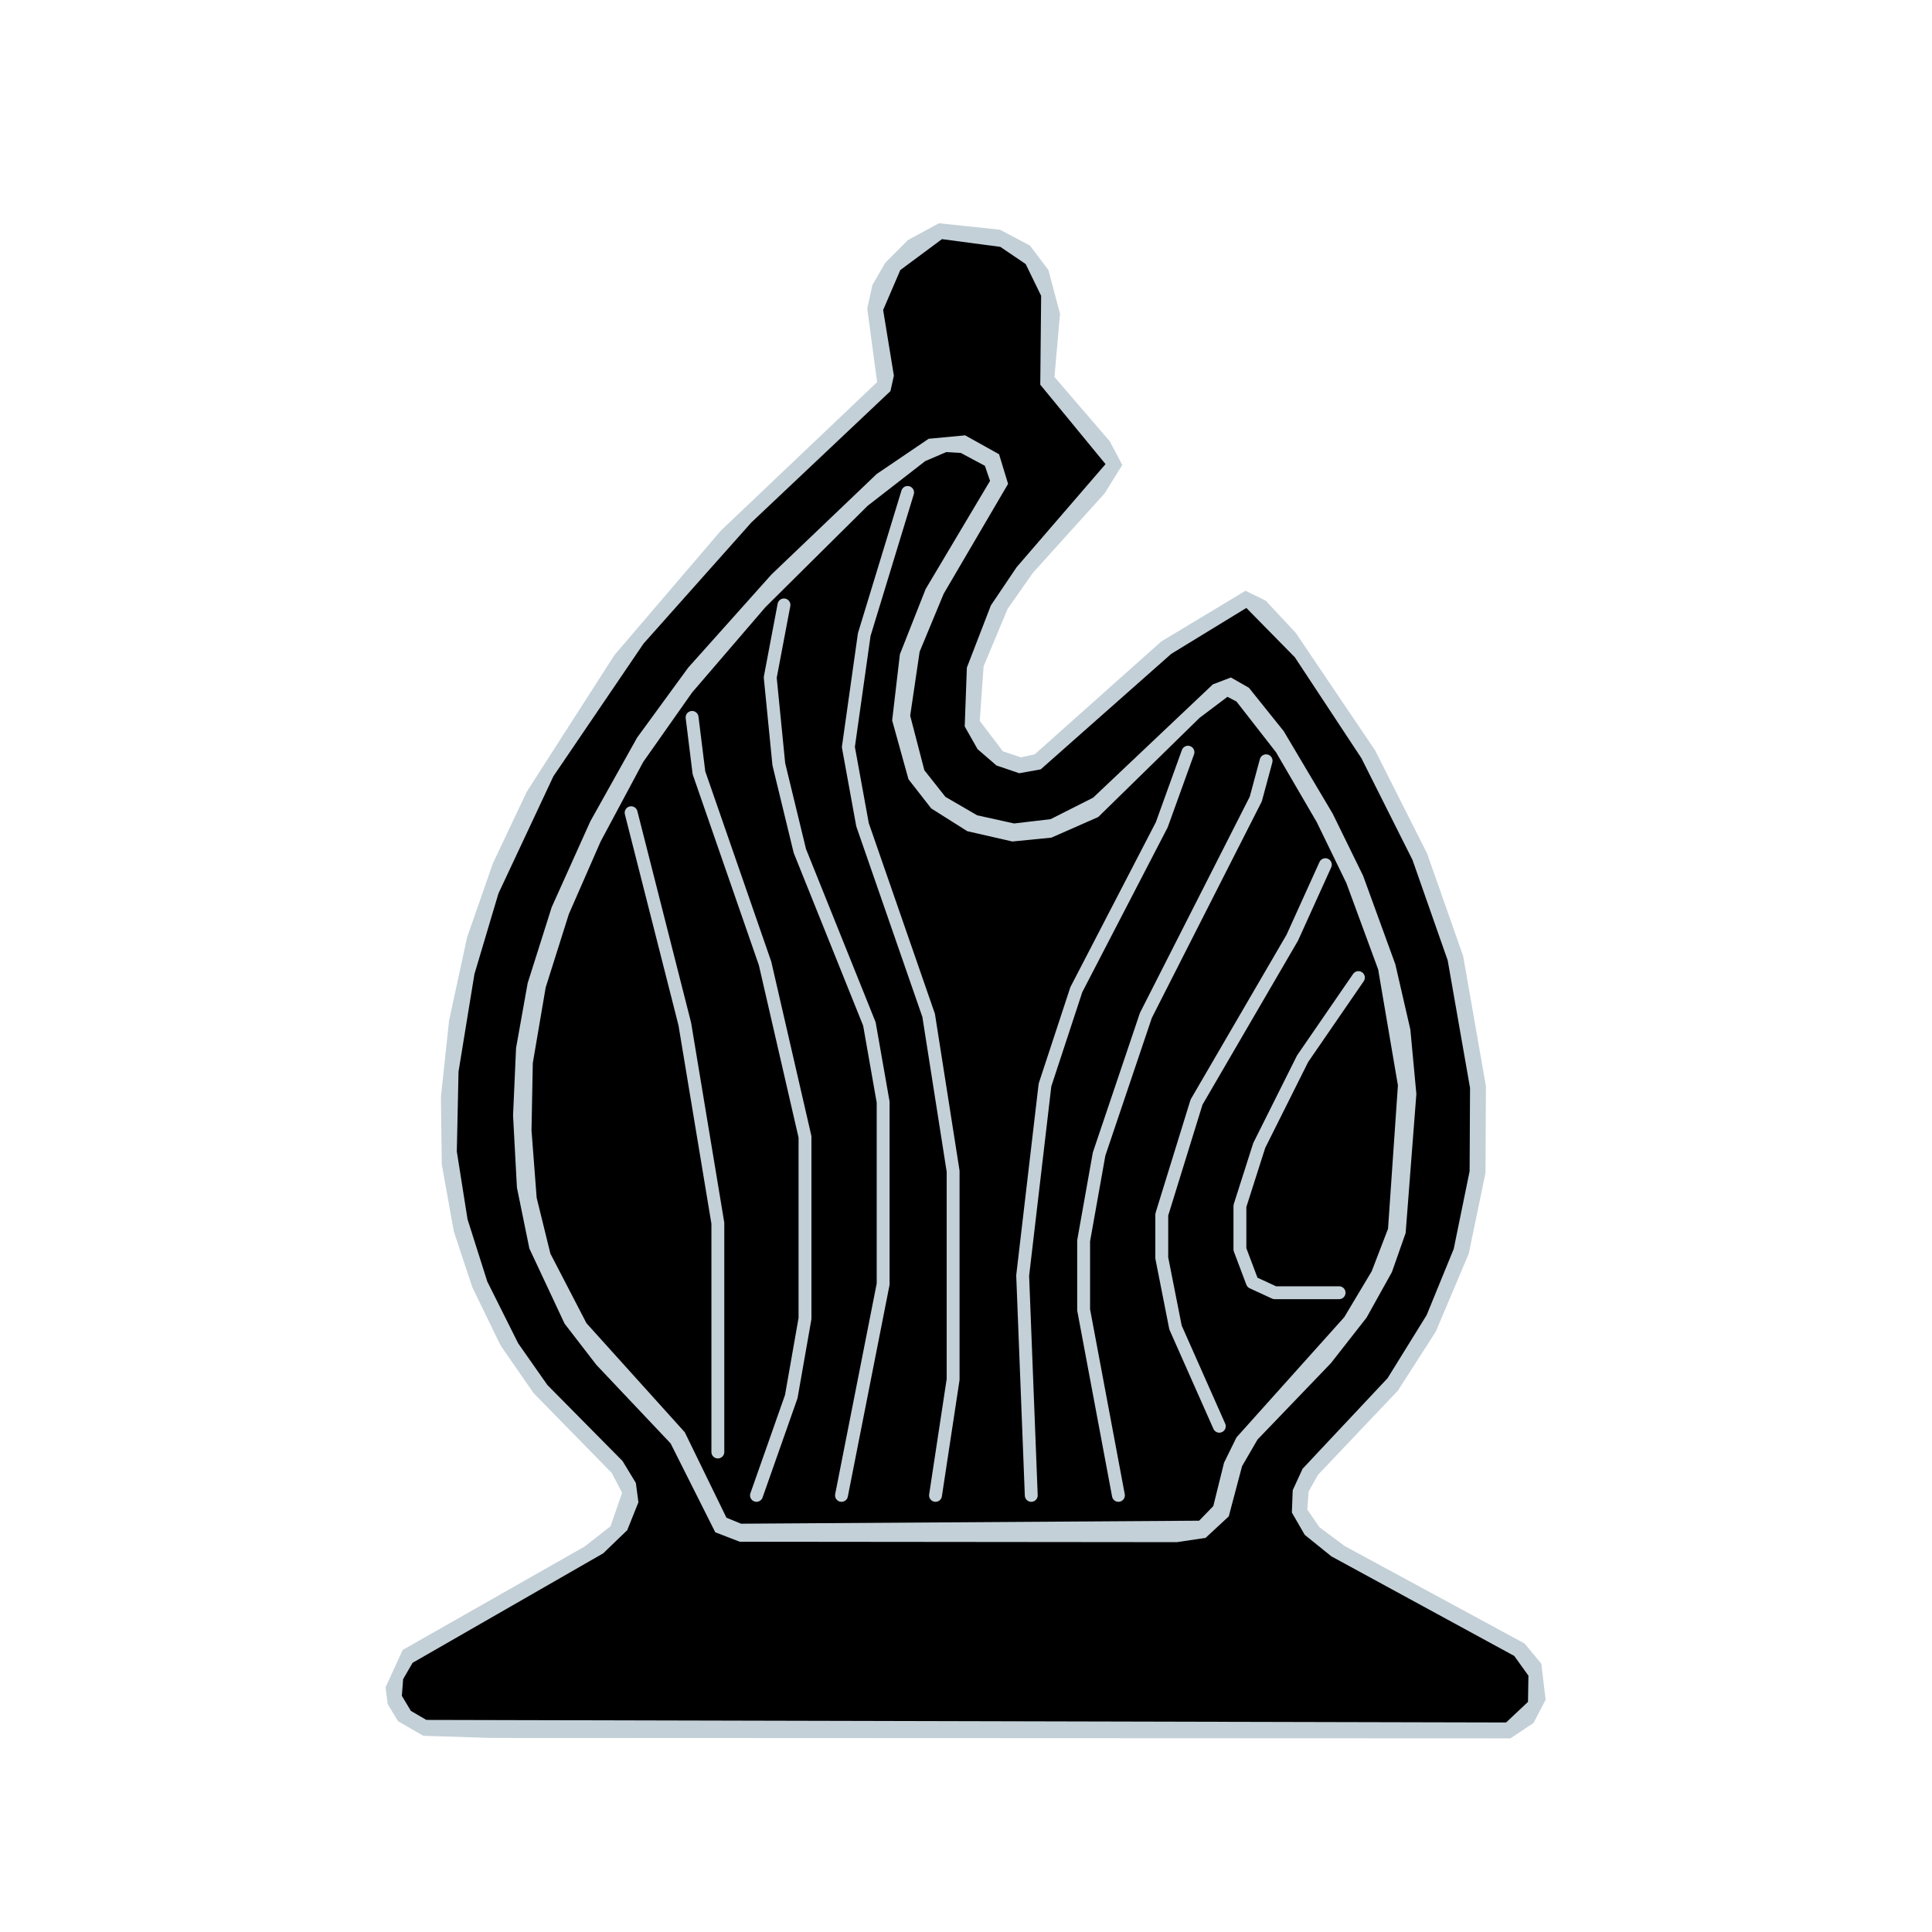
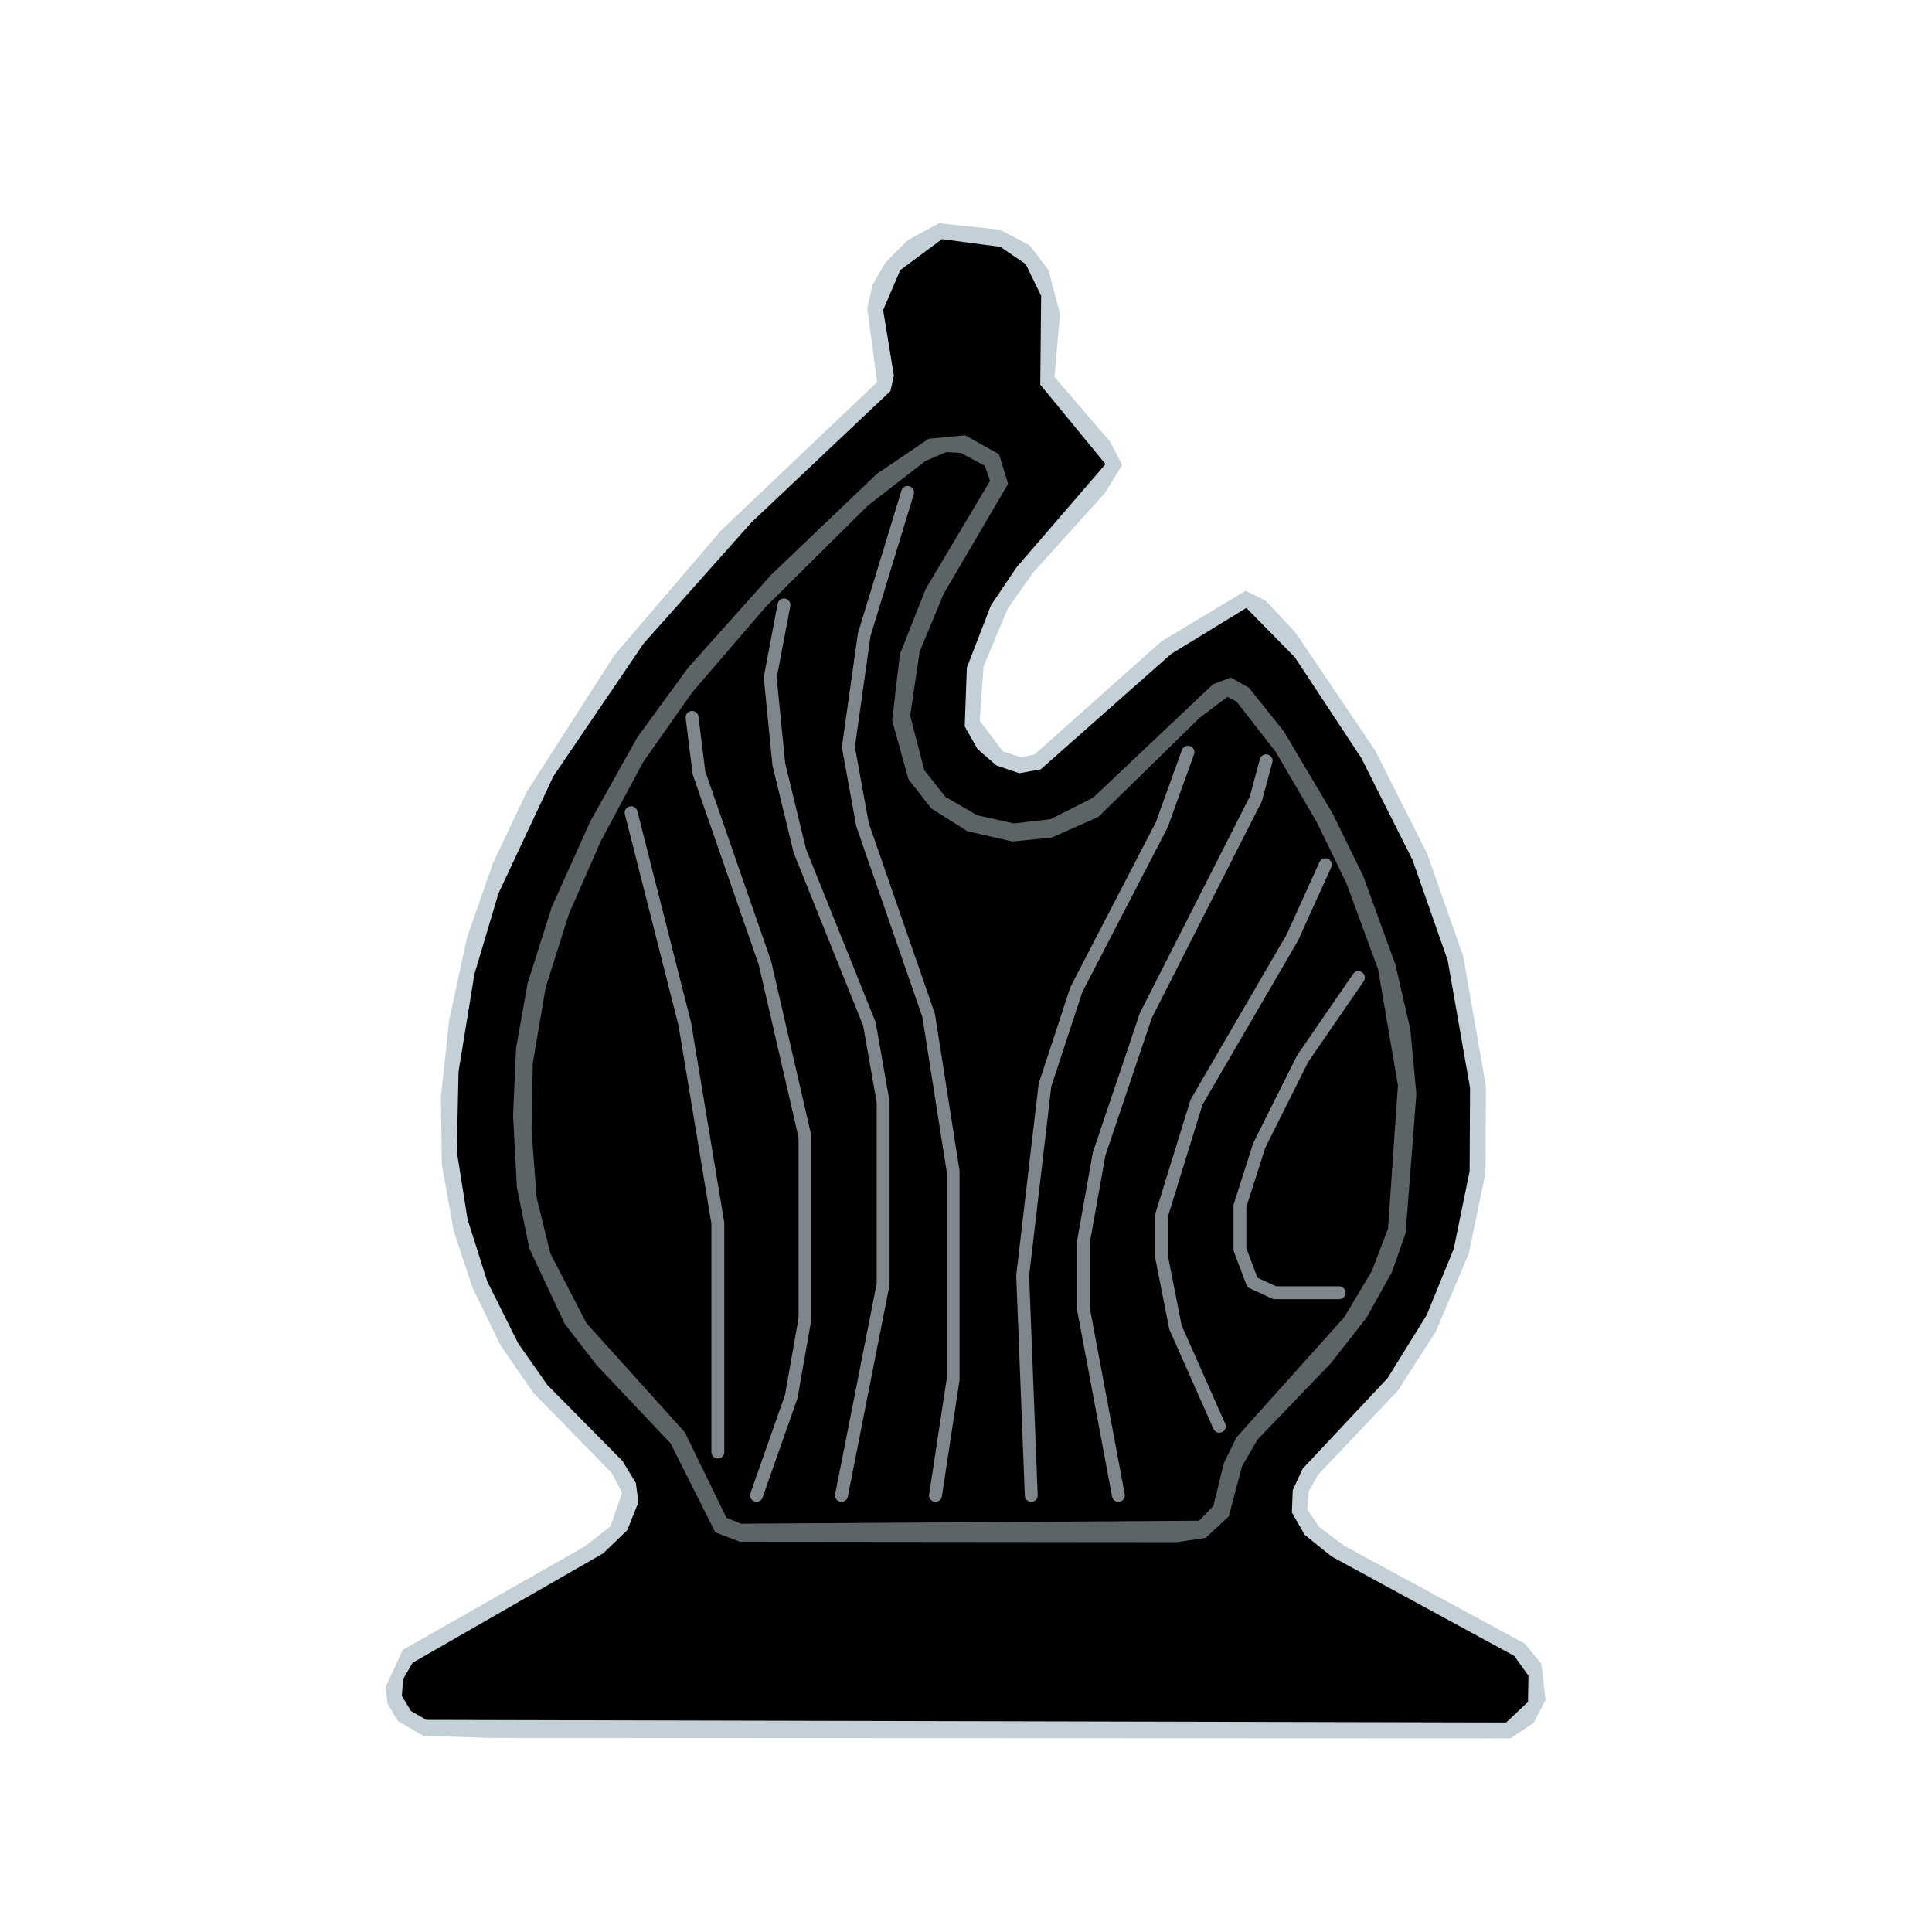
<svg xmlns="http://www.w3.org/2000/svg" viewBox="0 0 45 45" width="45" height="45">
  <path fill="#c3d0d8" d="M14.22 35.55L14.49 34.77L14.25 34.31L12.43 32.45L11.66 31.34L11 29.98L10.57 28.68L10.29 27.12L10.27 25.55L10.46 23.77L10.88 21.83L11.48 20.11L12.27 18.44L14.31 15.26L16.79 12.36L20.43 8.9L20.2 7.19L20.32 6.64L20.62 6.12L21.15 5.59L21.87 5.2L23.29 5.35L23.99 5.72L24.42 6.29L24.69 7.31L24.56 8.78L25.85 10.28L26.14 10.83L25.73 11.49L24.06 13.34L23.47 14.18L22.91 15.52L22.82 16.79L23.36 17.5L23.78 17.64L24.1 17.57L27.05 14.94L29.01 13.76L29.48 13.99L30.18 14.74L32.03 17.48L33.24 19.88L34.08 22.27L34.61 25.3L34.6 27.32L34.21 29.2L33.44 31.02L32.56 32.39L30.7 34.35L30.48 34.74L30.45 35.16L30.73 35.57L31.32 36.01L35.51 38.28L35.9 38.75L36 39.59L35.72 40.13L35.18 40.49L11.45 40.48L9.86 40.43L9.27 40.09L9.03 39.69L8.98 39.3L9.38 38.43L13.62 36.02Z" />
  <path fill="#000" d="M9.93 40.06L9.57 39.85L9.36 39.5L9.39 39.11L9.61 38.73L14.05 36.18L14.61 35.64L14.87 34.99L14.81 34.54L14.5 34.03L12.75 32.26L12.07 31.29L11.35 29.85L10.89 28.4L10.64 26.82L10.68 24.96L11.05 22.69L11.61 20.81L12.89 18.08L14.99 14.99L17.5 12.17L20.74 9.11L20.82 8.75L20.57 7.22L20.97 6.29L21.94 5.57L23.3 5.75L23.89 6.15L24.25 6.89L24.23 8.96L25.75 10.81L23.68 13.21L23.08 14.1L22.52 15.55L22.47 16.92L22.77 17.45L23.21 17.83L23.74 18.01L24.24 17.92L27.28 15.23L29.03 14.16L30.16 15.31L31.71 17.66L32.9 20.03L33.72 22.37L34.24 25.34L34.23 27.28L33.86 29.09L33.23 30.63L32.32 32.1L30.34 34.21L30.11 34.71L30.09 35.23L30.39 35.75L31.01 36.25L35.27 38.57L35.6 39.03L35.59 39.64L35.08 40.12ZM35.65 39.47L35.65 39.47L35.65 39.47Z" />
-   <path fill="#c3d0d8" d="M16.66 35.69L15.62 33.62L13.89 31.79L13.15 30.83L12.33 29.08L12.04 27.66L11.95 25.98L12.02 24.41L12.29 22.9L12.85 21.13L13.75 19.13L14.84 17.18L16.03 15.55L17.97 13.38L20.42 11.04L21.63 10.22L22.48 10.14L23.27 10.58L23.48 11.27L21.98 13.83L21.42 15.18L21.2 16.67L21.53 17.94L22.02 18.56L22.76 18.99L23.62 19.18L24.47 19.08L25.46 18.58L28.25 15.94L28.67 15.78L29.09 16.02L29.9 17.03L31.04 18.95L31.75 20.4L32.5 22.46L32.85 23.98L32.99 25.48L32.74 28.72L32.42 29.63L31.83 30.69L31 31.75L29.29 33.53L28.93 34.15L28.62 35.32L28.08 35.82L27.41 35.92L17.23 35.91ZM15.95 33.36L16.92 35.35L17.26 35.49L27.93 35.42L28.26 35.08L28.51 34.07L28.8 33.48L31.31 30.68L31.95 29.61L32.33 28.62L32.56 25.28L32.1 22.58L31.36 20.57L30.67 19.15L29.72 17.52L28.8 16.34L28.59 16.23L27.94 16.72L25.58 19.03L24.49 19.51L23.58 19.6L22.53 19.36L21.69 18.83L21.16 18.15L20.78 16.78L20.96 15.24L21.56 13.72L23.06 11.2L22.94 10.85L22.38 10.55L22.04 10.53L21.55 10.74L20.21 11.78L17.83 14.14L16.12 16.13L14.98 17.75L13.99 19.6L13.25 21.29L12.71 23L12.41 24.76L12.38 26.33L12.5 27.9L12.82 29.2L13.66 30.82Z" />
-   <path fill="none" stroke="#c3d0d8" stroke-width="0.3" stroke-linecap="round" stroke-linejoin="round" d="M21.14 11.47L20.13 14.78L19.76 17.4L20.09 19.21L21.63 23.65L22.2 27.28L22.2 32.13L21.79 34.83M18.26 14.09L17.94 15.78L18.14 17.8L18.63 19.82L20.25 23.85L20.57 25.67L20.57 29.91L19.6 34.83M16.12 16.71L16.28 18L17.82 22.44L18.75 26.48L18.75 30.71L18.43 32.53L17.62 34.83M29.49 17.72L29.25 18.61L26.69 23.65L25.6 26.88L25.24 28.9L25.24 30.51L26.05 34.83M27.67 17.52L27.06 19.21L25.07 23.05L24.34 25.27L23.82 29.71L24.02 34.83M14.7 18.93L15.95 23.85L16.72 28.49L16.72 33.82M30.87 20.14L30.1 21.84L27.87 25.67L27.06 28.29L27.06 29.3L27.38 30.92L28.4 33.22M31.64 22.77L30.34 24.66L29.33 26.68L28.88 28.09L28.88 29.1L29.17 29.87L29.69 30.11L31.19 30.11" />
+   <path fill="#c3d0d8" d="M16.66 35.69L15.62 33.62L13.89 31.79L13.15 30.83L12.33 29.08L12.04 27.66L11.95 25.98L12.02 24.41L12.29 22.9L12.85 21.13L13.75 19.13L14.84 17.18L16.03 15.55L17.97 13.38L20.42 11.04L21.63 10.22L22.48 10.14L23.27 10.58L23.48 11.27L21.98 13.83L21.42 15.18L21.2 16.67L21.53 17.94L22.02 18.56L22.76 18.99L23.62 19.18L24.47 19.08L25.46 18.58L28.25 15.94L28.67 15.78L29.09 16.02L29.9 17.03L31.04 18.95L31.75 20.4L32.5 22.46L32.85 23.98L32.99 25.48L32.74 28.72L32.42 29.63L31.83 30.69L31 31.75L29.29 33.53L28.93 34.15L28.62 35.32L28.08 35.82L27.41 35.92L17.23 35.91ZM15.95 33.36L16.92 35.35L17.26 35.49L27.93 35.42L28.26 35.08L28.51 34.07L28.8 33.48L31.31 30.68L31.95 29.61L32.33 28.62L32.56 25.28L32.1 22.58L31.36 20.57L30.67 19.15L29.72 17.52L28.8 16.34L28.59 16.23L27.94 16.72L25.58 19.03L24.49 19.51L23.58 19.6L22.53 19.36L21.69 18.83L21.16 18.15L20.78 16.78L20.96 15.24L21.56 13.72L23.06 11.2L22.94 10.85L22.38 10.55L22.04 10.53L21.55 10.74L20.21 11.78L17.83 14.14L16.12 16.13L14.98 17.75L13.99 19.6L13.25 21.29L12.71 23L12.41 24.76L12.38 26.33L12.5 27.9L12.82 29.2L13.66 30.82Z" fill-opacity="0.48" />
+   <path fill="none" stroke="#c3d0d8" stroke-width="0.3" stroke-linecap="round" stroke-linejoin="round" d="M21.14 11.47L20.13 14.78L19.76 17.4L20.09 19.21L21.63 23.65L22.2 27.28L22.2 32.13L21.79 34.83M18.26 14.09L17.94 15.78L18.14 17.8L18.63 19.82L20.25 23.85L20.57 25.67L20.57 29.91L19.6 34.83M16.12 16.71L16.28 18L17.82 22.44L18.75 26.48L18.75 30.71L18.43 32.53L17.62 34.83M29.49 17.72L29.25 18.61L26.69 23.65L25.6 26.88L25.24 28.9L25.24 30.51L26.05 34.83M27.67 17.52L27.06 19.21L25.07 23.05L24.34 25.27L23.82 29.71L24.02 34.83M14.7 18.93L15.95 23.85L16.72 28.49L16.72 33.82M30.87 20.14L30.1 21.84L27.87 25.67L27.06 28.29L27.06 29.3L27.38 30.92L28.4 33.22M31.64 22.77L30.34 24.66L29.33 26.68L28.88 28.09L28.88 29.1L29.17 29.87L29.69 30.11L31.19 30.11" stroke-opacity="0.65" />
</svg>
